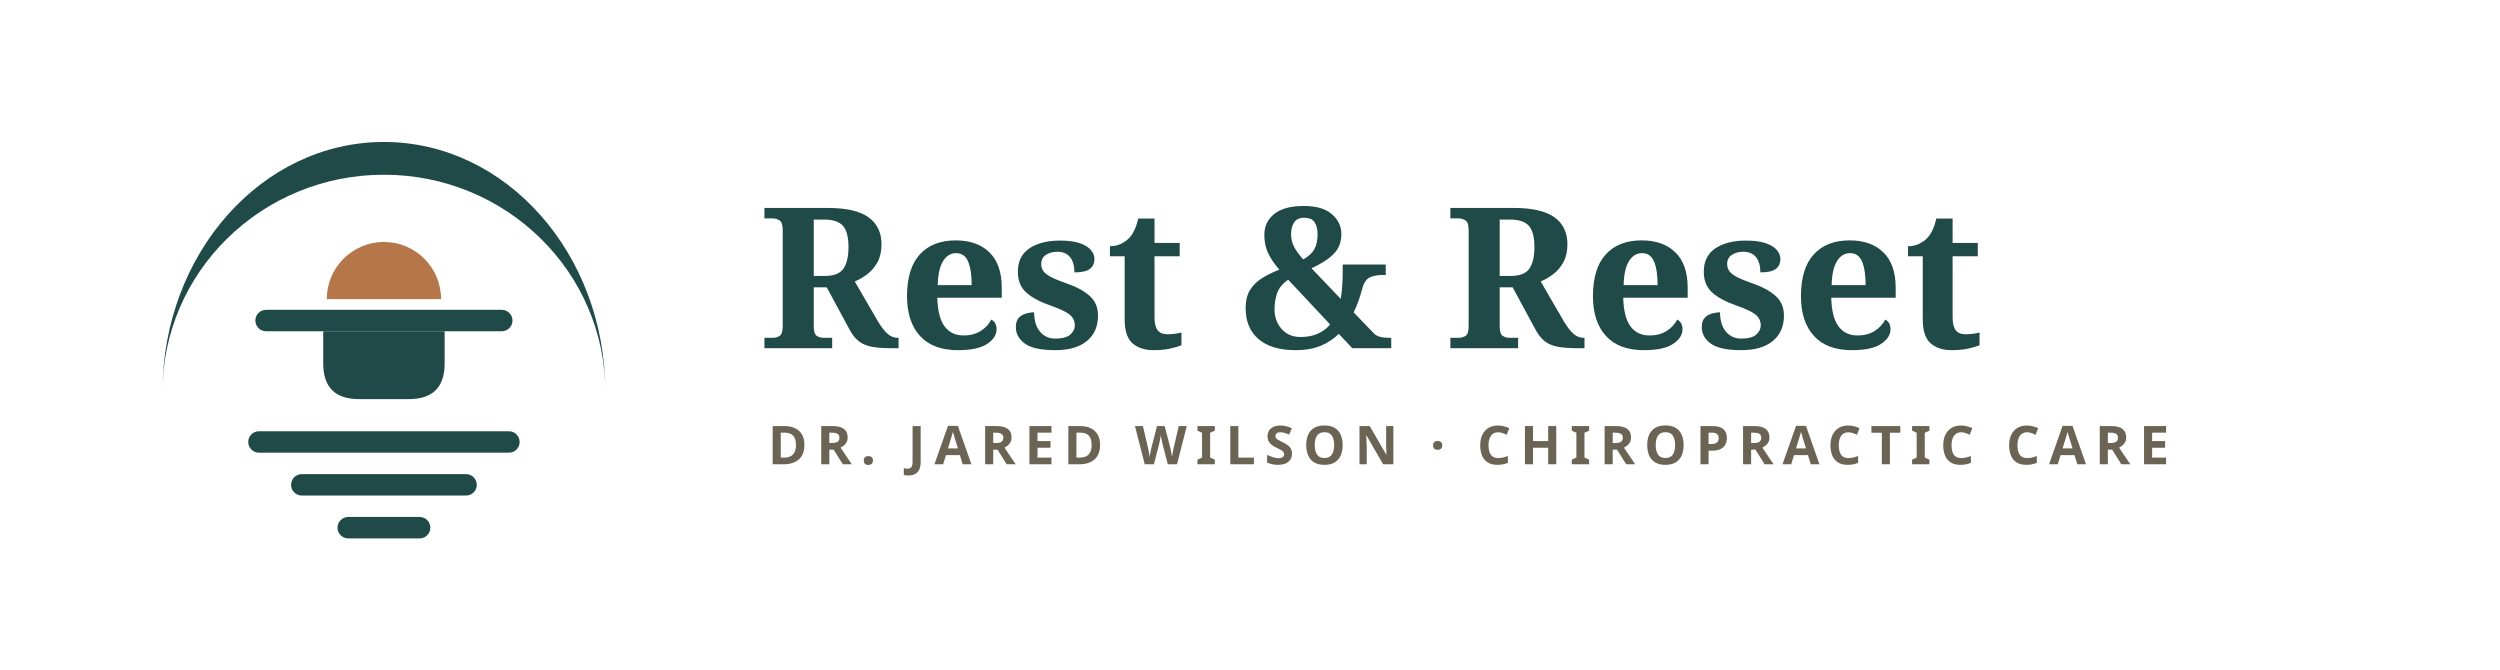
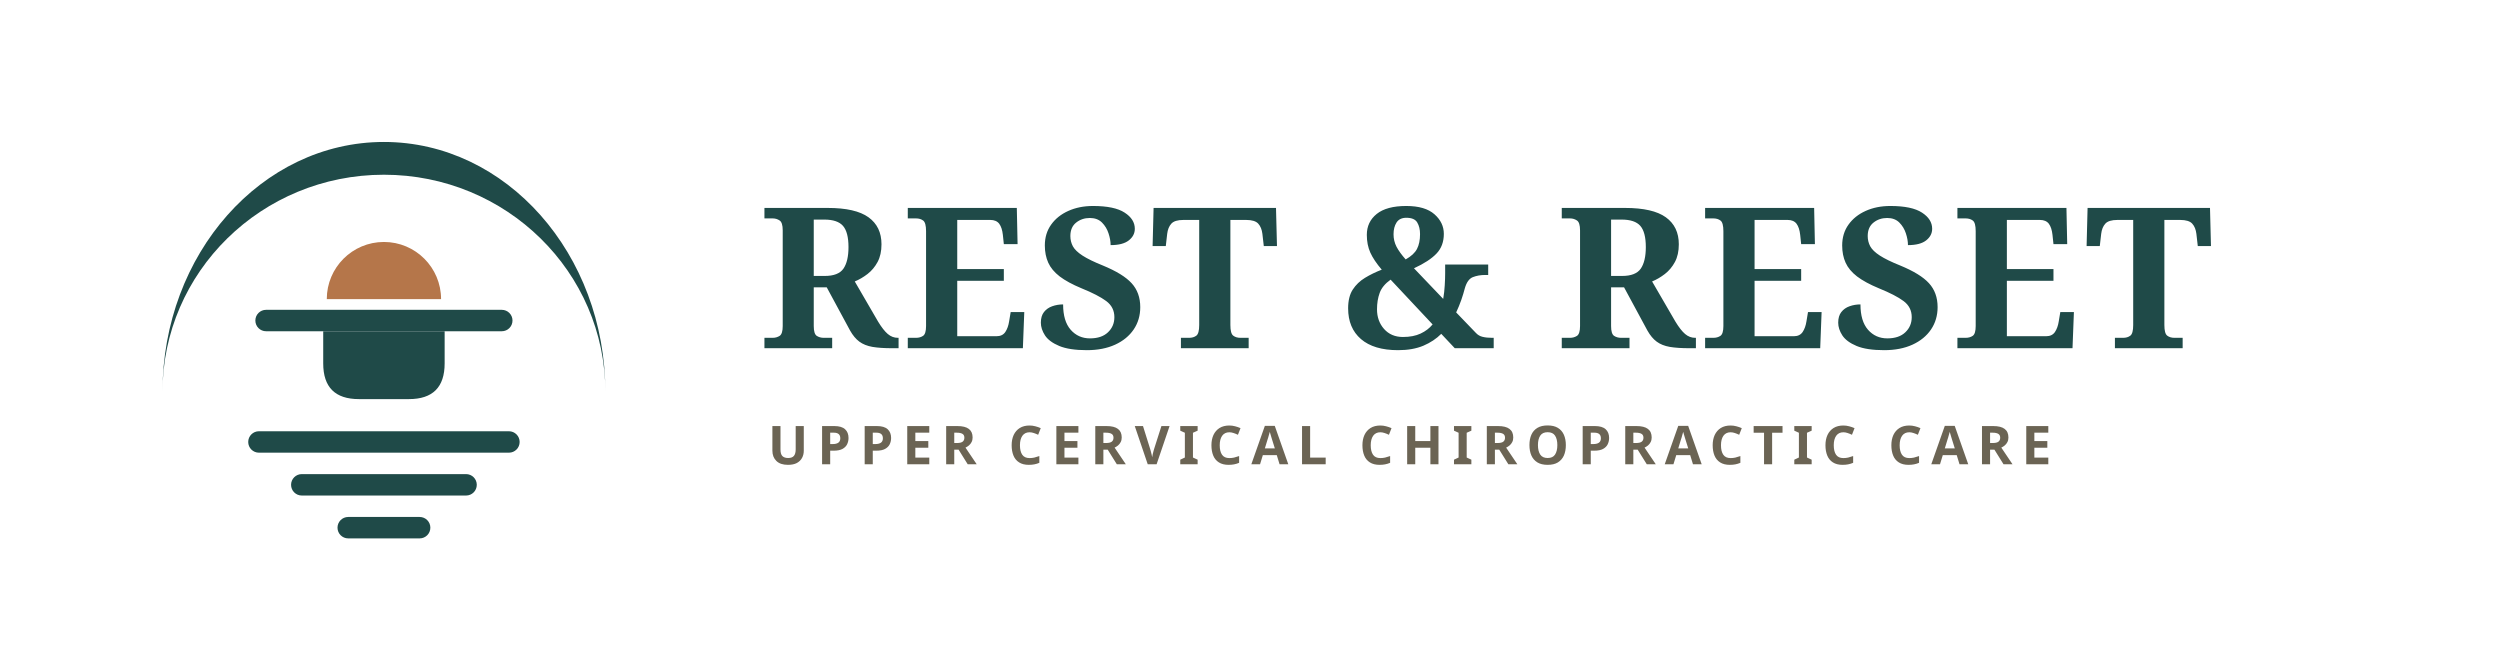
<svg xmlns="http://www.w3.org/2000/svg" viewBox="0 0 560 150">
  <g transform="translate(6 -5) scale(0.8)">
    <g fill="#1F4A48" color="#1F4A48">
      <g transform="translate(0,-22)">
        <path d="M38,138 A62,70 0 0 1 162,138 A58.1,57 0 0 0 38,138 Z" />
        <path fill="#B5764A" d="M84,112 A16,16 0 0 1 116,112 Z" />
        <rect x="64" y="115" width="72" height="6" rx="3" />
        <path d="M83,121 H117 V130 Q117,140 107,140 H93 Q83,140 83,130 Z" />
        <rect x="62" y="149" width="76" height="6" rx="3" />
        <rect x="74" y="161" width="52" height="6" rx="3" />
        <rect x="87" y="173" width="26" height="6" rx="3" />
      </g>
    </g>
  </g>
-   <text x="170" y="78" font-family="Lora, Georgia, serif" font-weight="600" font-size="44" fill="#1F4A48">Rest &amp; Reset</text>
-   <text x="172" y="104" font-family="Archivo, sans-serif" font-weight="600" font-size="12" letter-spacing="2" fill="#6B6454">DR. JARED WILSON · CHIROPRACTIC CARE</text>
+   <text x="170" y="78" font-family="Lora, Georgia, serif" font-weight="600" font-size="44" letter-spacing="1" fill="#1F4A48">REST &amp; RESET</text>
+   <text x="172" y="104" font-family="Archivo, sans-serif" font-weight="600" font-size="12" letter-spacing="2" fill="#6B6454">UPPER CERVICAL CHIROPRACTIC CARE</text>
</svg>
